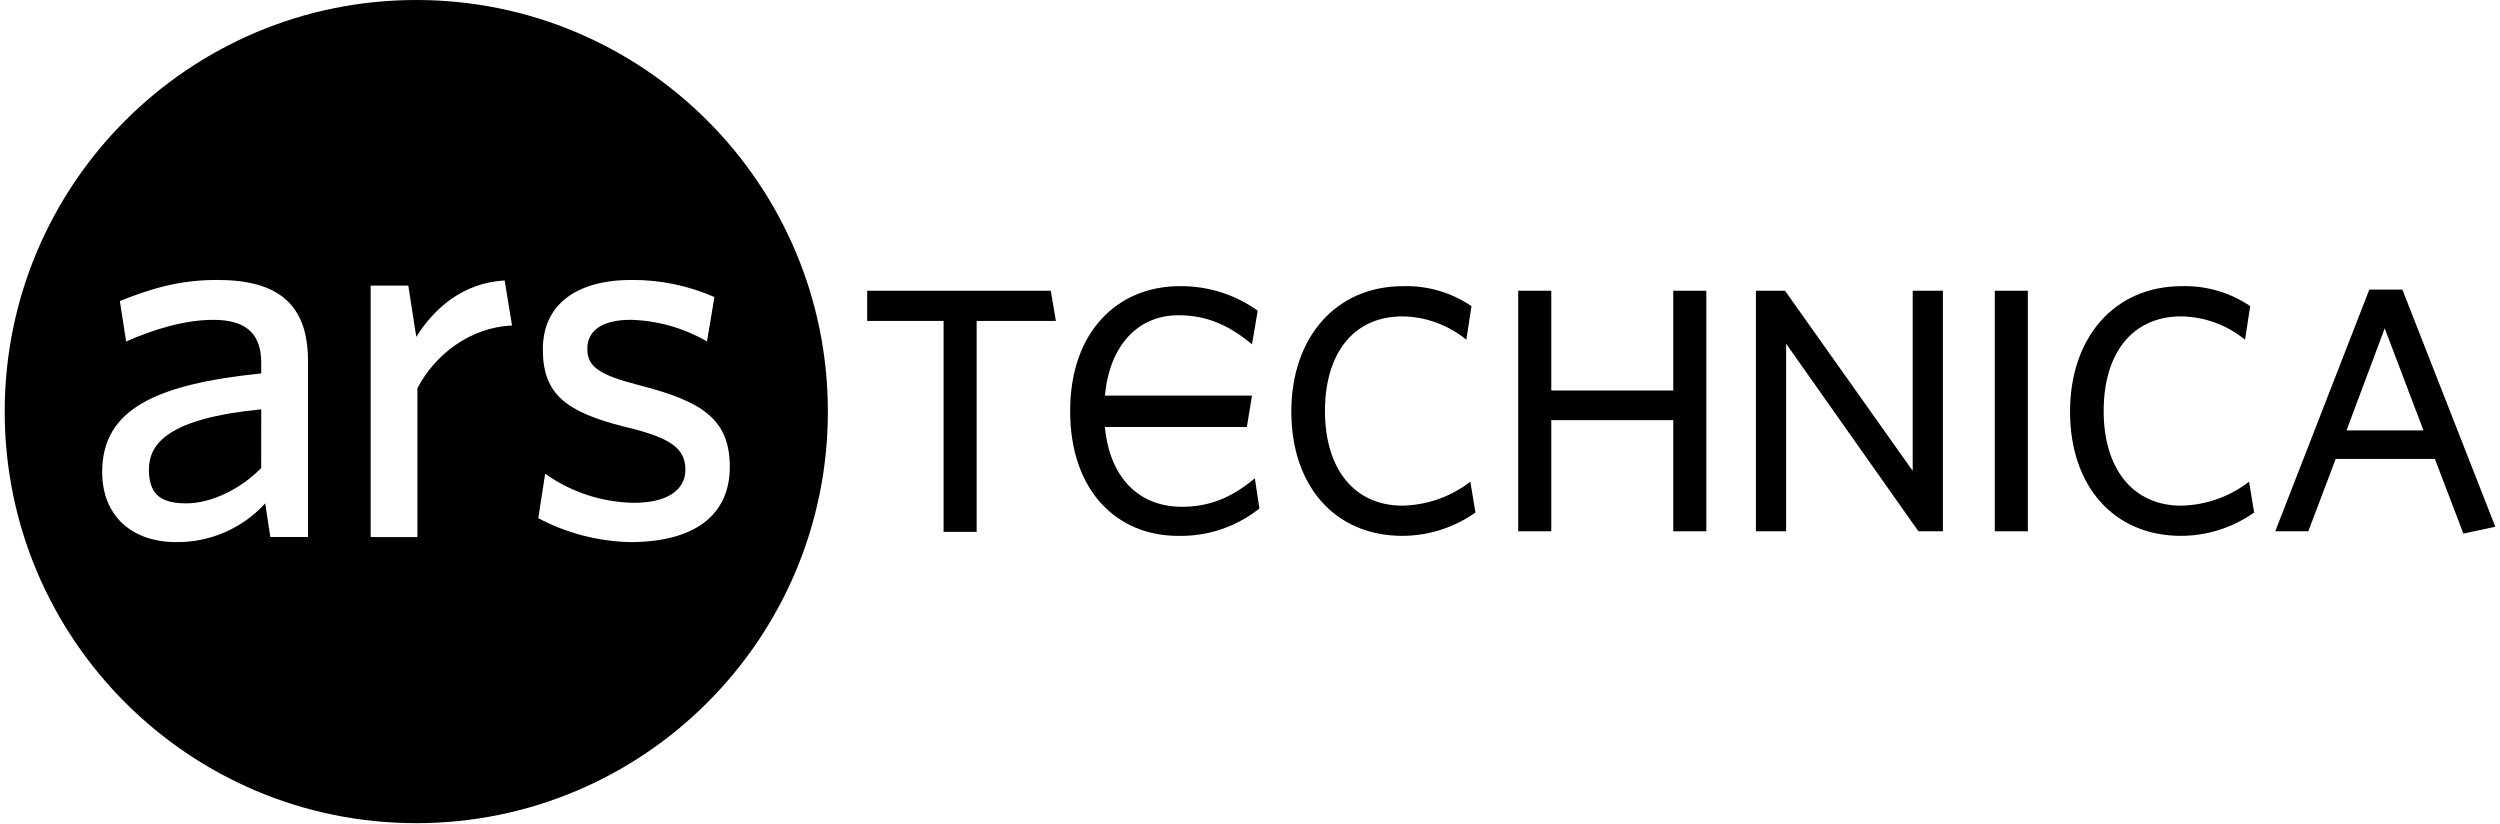
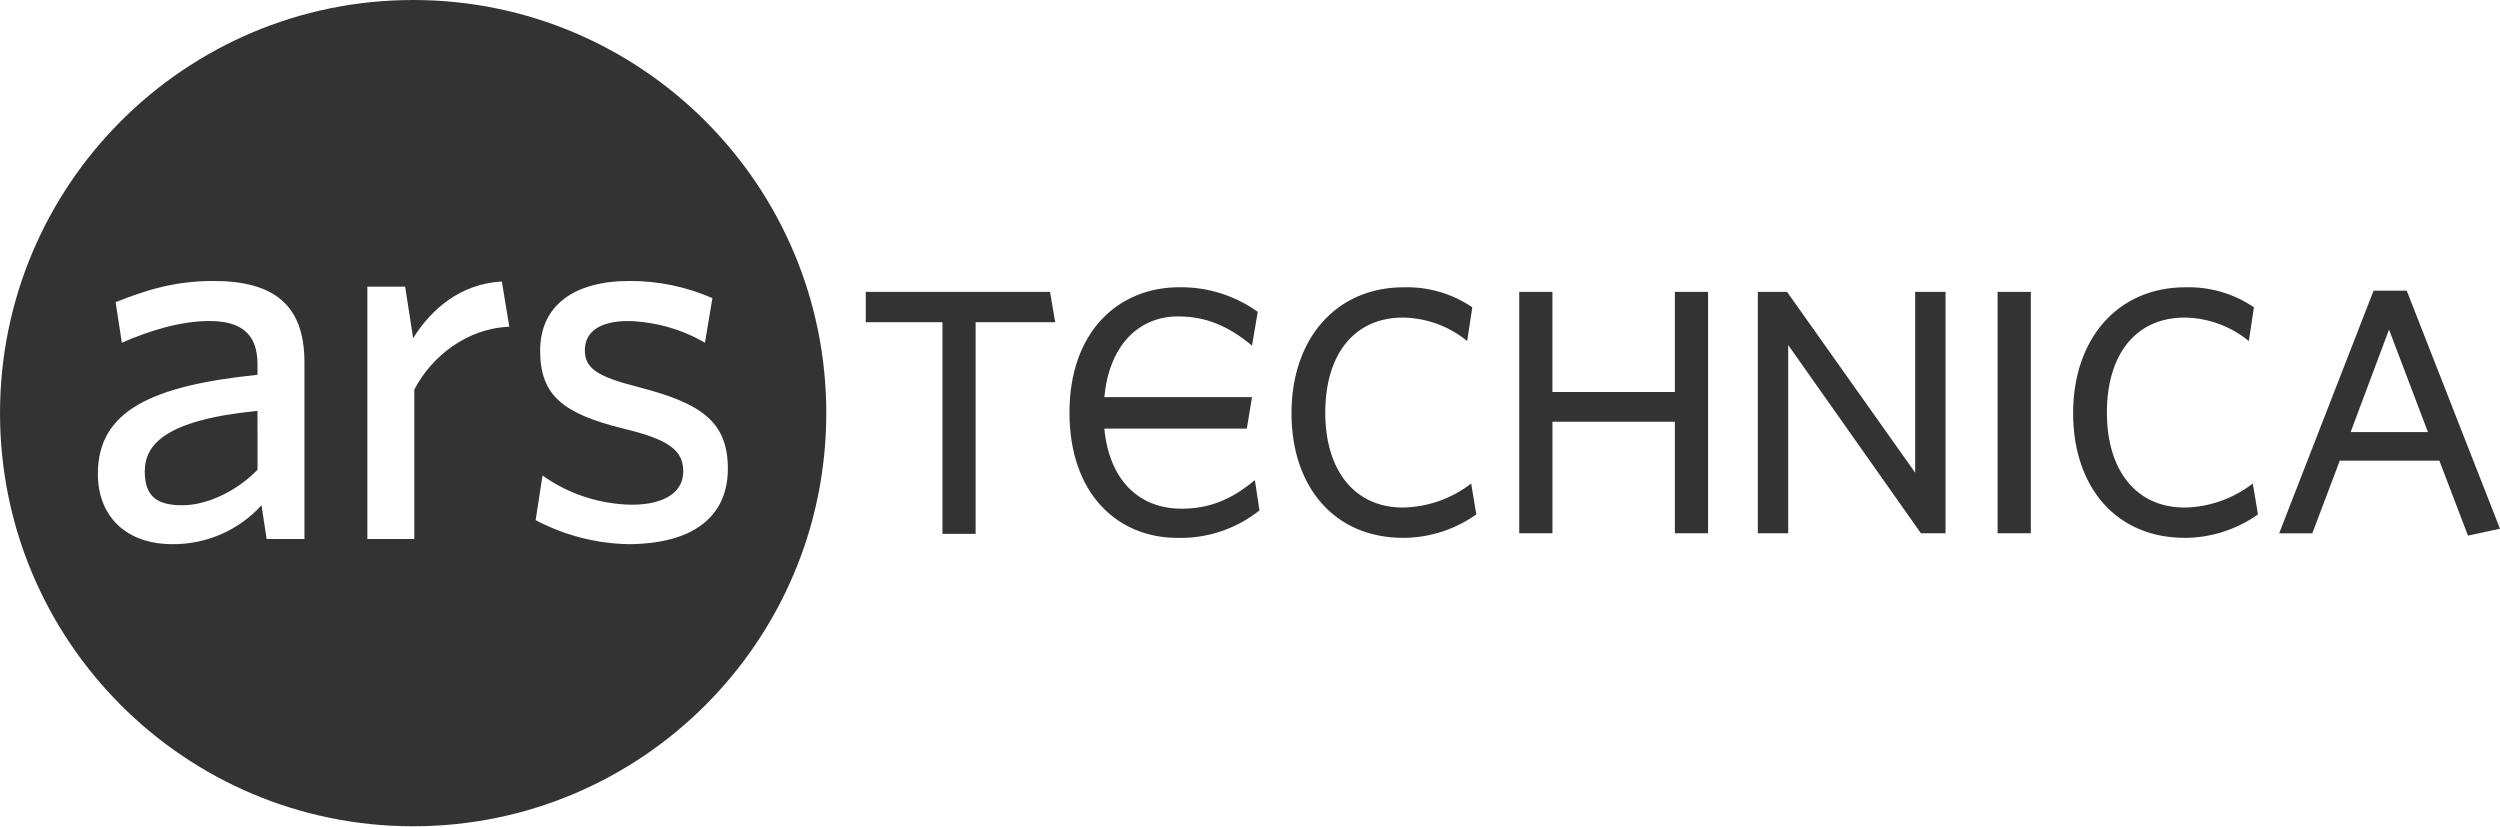
- <svg xmlns="http://www.w3.org/2000/svg" width="82" height="27" version="1.1" id="svg33">
-   <defs id="defs37" />
-   <g id="ars-icon-logo-ars-us" transform="translate(0.1540836,-117.4)">
-     <g id="g36" transform="matrix(0.1869806,0,0,0.1869806,0,117.4)">
-       <path style="fill:#000000;stroke-width:0.187" d="M 13.5,0 A 13.5,13.5 0 0 0 0,13.5 13.5,13.5 0 0 0 13.5,27 13.5,13.5 0 0 0 27,13.5 13.5,13.5 0 0 0 13.5,0 Z M 6.975,9.182 c 2.001,0 2.973,0.803 2.973,2.654 v 5.777 H 8.713 L 8.545,16.51 A 3.889,3.889 0 0 1 5.629,17.781 c -1.496,0 -2.432,-0.896 -2.432,-2.299 0,-2.057 1.758,-2.879 5.217,-3.234 v -0.355 c 0,-1.047 -0.617,-1.402 -1.57,-1.402 -0.954,0 -1.964,0.316 -2.861,0.709 L 3.777,9.873 C 4.768,9.48 5.703,9.182 6.975,9.182 Z m 13.594,0 a 6.675,6.675 0 0 1 2.711,0.561 L 23.035,11.199 A 5.273,5.273 0 0 0 20.531,10.49 c -0.935,0 -1.422,0.355 -1.422,0.953 0,0.598 0.412,0.861 1.721,1.197 2.038,0.524 2.953,1.103 2.953,2.674 0,1.571 -1.14,2.467 -3.271,2.467 a 6.769,6.769 0 0 1 -3.01,-0.785 l 0.225,-1.457 a 5.161,5.161 0 0 0 2.916,0.953 c 1.047,0 1.684,-0.394 1.684,-1.086 0,-0.692 -0.469,-1.047 -1.965,-1.402 -1.945,-0.486 -2.711,-1.066 -2.711,-2.543 0,-1.477 1.104,-2.279 2.918,-2.279 z m -4.17,0.018 0.242,1.477 c -1.384,0.056 -2.543,0.972 -3.104,2.057 v 4.881 H 12.004 V 9.367 h 1.234 L 13.5,11.051 c 0.58,-0.935 1.533,-1.777 2.898,-1.852 z M 8.414,13.426 c -3.048,0.299 -3.684,1.12 -3.684,1.98 0,0.86 0.449,1.104 1.234,1.104 0.785,0 1.757,-0.448 2.449,-1.158 z" transform="scale(5.348148)" id="circle4" />
-       <g id="g12" />
-       <g id="g30">
-         <path id="path14" transform="translate(-743.7,752.2)" d="m 963,-668.3 c -4.4,3.7 -8.4,5 -12.8,5 -7.7,0 -12.7,-5.3 -13.5,-14 h 24.9 l 0.9,-5.5 h -25.8 c 0.8,-8.7 5.7,-14.1 12.9,-14.1 4.9,0 8.8,1.7 12.9,5.1 l 1,-5.9 a 23,23 0 0 0 -13.7,-4.3 c -10.7,0 -19.2,7.8 -19.2,21.9 0,14.1 8.3,21.9 18.9,21.9 a 22.1,22.1 0 0 0 14.3,-4.8 z" />
-         <path id="path16" transform="translate(-743.7,752.2)" d="m 914.2,-695.9 v 37 h -5.8 v -37 H 895 v -5.3 h 32.2 l 0.9,5.3 z" />
-         <path id="path18" transform="translate(-743.7,752.2)" d="m 988.9,-658.2 c -11.9,0 -19.5,-8.8 -19.5,-21.8 0,-13 7.8,-22 19.6,-22 a 20.3,20.3 0 0 1 12,3.5 l -0.9,5.9 a 18.1,18.1 0 0 0 -11.2,-4.1 c -8.6,0 -13.6,6.5 -13.6,16.6 0,10.1 5.1,16.6 13.6,16.6 a 20.1,20.1 0 0 0 11.9,-4.2 l 0.9,5.4 a 22.3,22.3 0 0 1 -12.8,4.1 z" />
-         <path id="path20" transform="translate(-743.7,752.2)" d="m 1036.4,-659 v -19.5 H 1015 v 19.5 h -5.8 v -42.2 h 5.8 v 17.5 h 21.4 v -17.5 h 5.8 v 42.2 z" />
-         <path id="path22" transform="translate(-743.7,752.2)" d="m 1079.4,-659 -23.2,-32.9 v 32.9 h -5.3 v -42.2 h 5.1 l 22.4,31.6 v -31.6 h 5.3 v 42.2 z" />
-         <path id="path24" transform="translate(-743.7,752.2)" d="m 1092.8,-659 v -42.2 h 5.8 v 42.2 z" />
-         <path id="path26" transform="translate(-743.7,752.2)" d="m 1125.5,-658.2 c -11.9,0 -19.5,-8.8 -19.5,-21.8 0,-13 7.8,-22 19.6,-22 a 20.3,20.3 0 0 1 12,3.5 l -0.9,5.9 a 18.1,18.1 0 0 0 -11.2,-4.1 c -8.6,0 -13.6,6.5 -13.6,16.6 0,10.1 5.1,16.6 13.6,16.6 a 20.1,20.1 0 0 0 11.9,-4.2 l 0.9,5.4 a 22.3,22.3 0 0 1 -12.8,4.1 z" />
-         <path id="path28" transform="translate(-743.7,752.2)" d="m 1158.5,-701.4 h 5.8 l 16.3,41.6 -5.6,1.2 -5,-13.1 h -17.4 l -4.8,12.7 h -5.8 z m -4,24.7 h 13.5 l -6.8,-17.9 z" />
-       </g>
+ <svg xmlns="http://www.w3.org/2000/svg" width="81.692" height="27" viewBox="0 0 65.353 21.6">
+   <g transform="translate(0 -122.8)" fill="#1a1a1a">
+     <g fill="#333">
+       <path d="M10.8 122.8A10.8 10.8 0 0 0 0 133.6a10.8 10.8 0 0 0 10.8 10.8 10.8 10.8 0 0 0 10.8-10.8 10.8 10.8 0 0 0-10.8-10.8zm-5.22 7.345c1.6 0 2.378.643 2.378 2.124v4.622H6.97l-.134-.883a3.111 3.111 0 0 1-2.333 1.017c-1.197 0-1.945-.717-1.945-1.84 0-1.645 1.406-2.302 4.173-2.587v-.284c0-.838-.493-1.122-1.256-1.122s-1.571.253-2.29.567l-.163-1.06c.793-.315 1.54-.554 2.558-.554zm10.875 0a5.34 5.34 0 0 1 2.168.449l-.195 1.165a4.218 4.218 0 0 0-2.003-.567c-.748 0-1.137.284-1.137.763 0 .478.329.688 1.376.957 1.63.42 2.363.883 2.363 2.14 0 1.256-.912 1.973-2.618 1.973a5.415 5.415 0 0 1-2.407-.628l.18-1.166a4.129 4.129 0 0 0 2.332.763c.838 0 1.347-.316 1.347-.869 0-.553-.375-.838-1.572-1.122-1.556-.389-2.169-.853-2.169-2.034 0-1.182.884-1.824 2.335-1.824zm-3.336.014l.194 1.182c-1.107.044-2.035.777-2.483 1.645v3.905H9.603v-6.597h.988l.209 1.347c.464-.748 1.227-1.422 2.319-1.482zm-6.388 3.382c-2.438.239-2.947.896-2.947 1.584 0 .688.36.883.988.883s1.406-.358 1.96-.927zM32.804 135.35c-.658.554-1.257.748-1.915.748-1.152 0-1.9-.793-2.02-2.094h3.725l.135-.823h-3.86c.12-1.301.853-2.109 1.93-2.109.733 0 1.317.254 1.93.763l.15-.883a3.44 3.44 0 0 0-2.05-.643c-1.6 0-2.872 1.167-2.872 3.276 0 2.11 1.242 3.276 2.827 3.276a3.306 3.306 0 0 0 2.14-.718zM25.504 131.222v5.534h-.867v-5.534h-2.005v-.793h4.817l.134.793zM36.678 136.86c-1.78 0-2.917-1.315-2.917-3.26 0-1.945 1.167-3.29 2.932-3.29a3.037 3.037 0 0 1 1.795.523l-.135.882a2.707 2.707 0 0 0-1.675-.613c-1.286 0-2.034.972-2.034 2.483 0 1.51.763 2.483 2.034 2.483a3.007 3.007 0 0 0 1.78-.628l.135.808a3.336 3.336 0 0 1-1.915.613zM43.783 136.741v-2.917h-3.2v2.917h-.868v-6.312h.867v2.618h3.201v-2.618h.868v6.312zM50.216 136.741l-3.47-4.921v4.921h-.794v-6.312h.763l3.35 4.727v-4.727h.794v6.312zM52.22 136.741v-6.312h.868v6.312zM57.111 136.86c-1.78 0-2.917-1.315-2.917-3.26 0-1.945 1.167-3.29 2.932-3.29a3.037 3.037 0 0 1 1.795.523l-.134.882a2.707 2.707 0 0 0-1.676-.613c-1.286 0-2.034.972-2.034 2.483 0 1.51.763 2.483 2.034 2.483a3.007 3.007 0 0 0 1.78-.628l.135.808a3.336 3.336 0 0 1-1.915.613zM62.048 130.399h.867l2.438 6.223-.837.18-.748-1.96h-2.603l-.718 1.9h-.867zm-.599 3.695h2.02l-1.017-2.678z" />
    </g>
  </g>
</svg>
